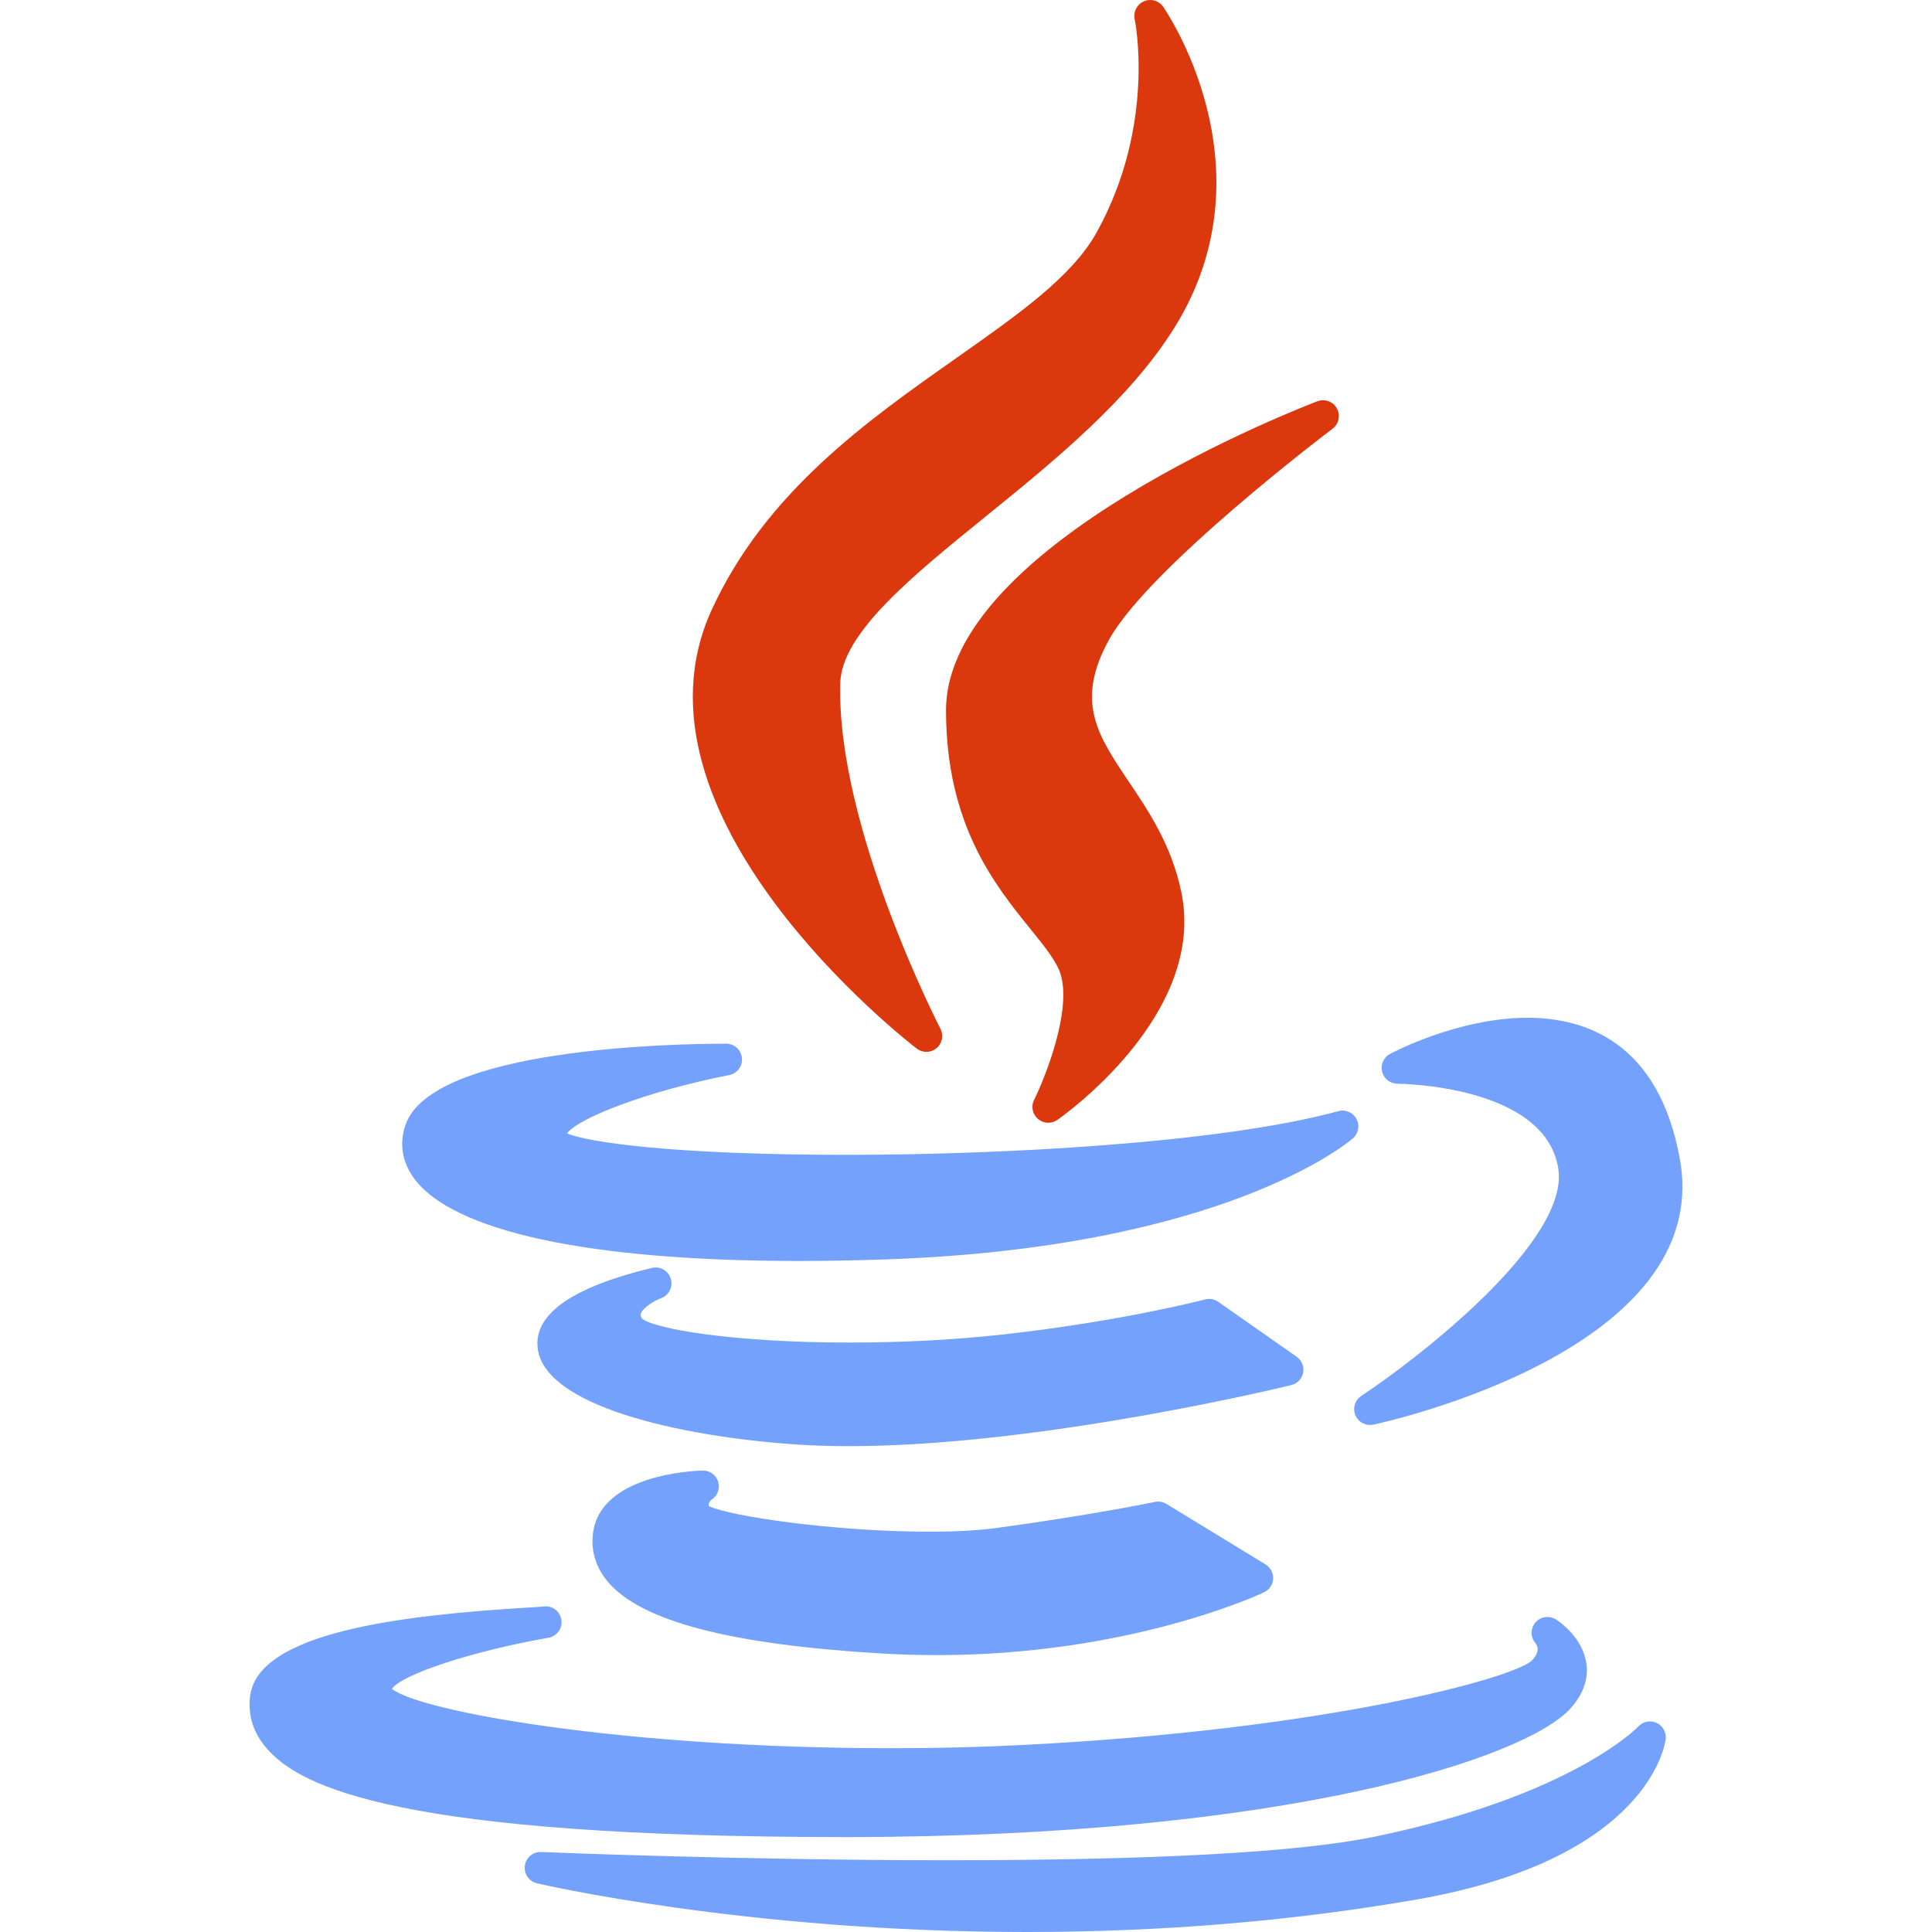
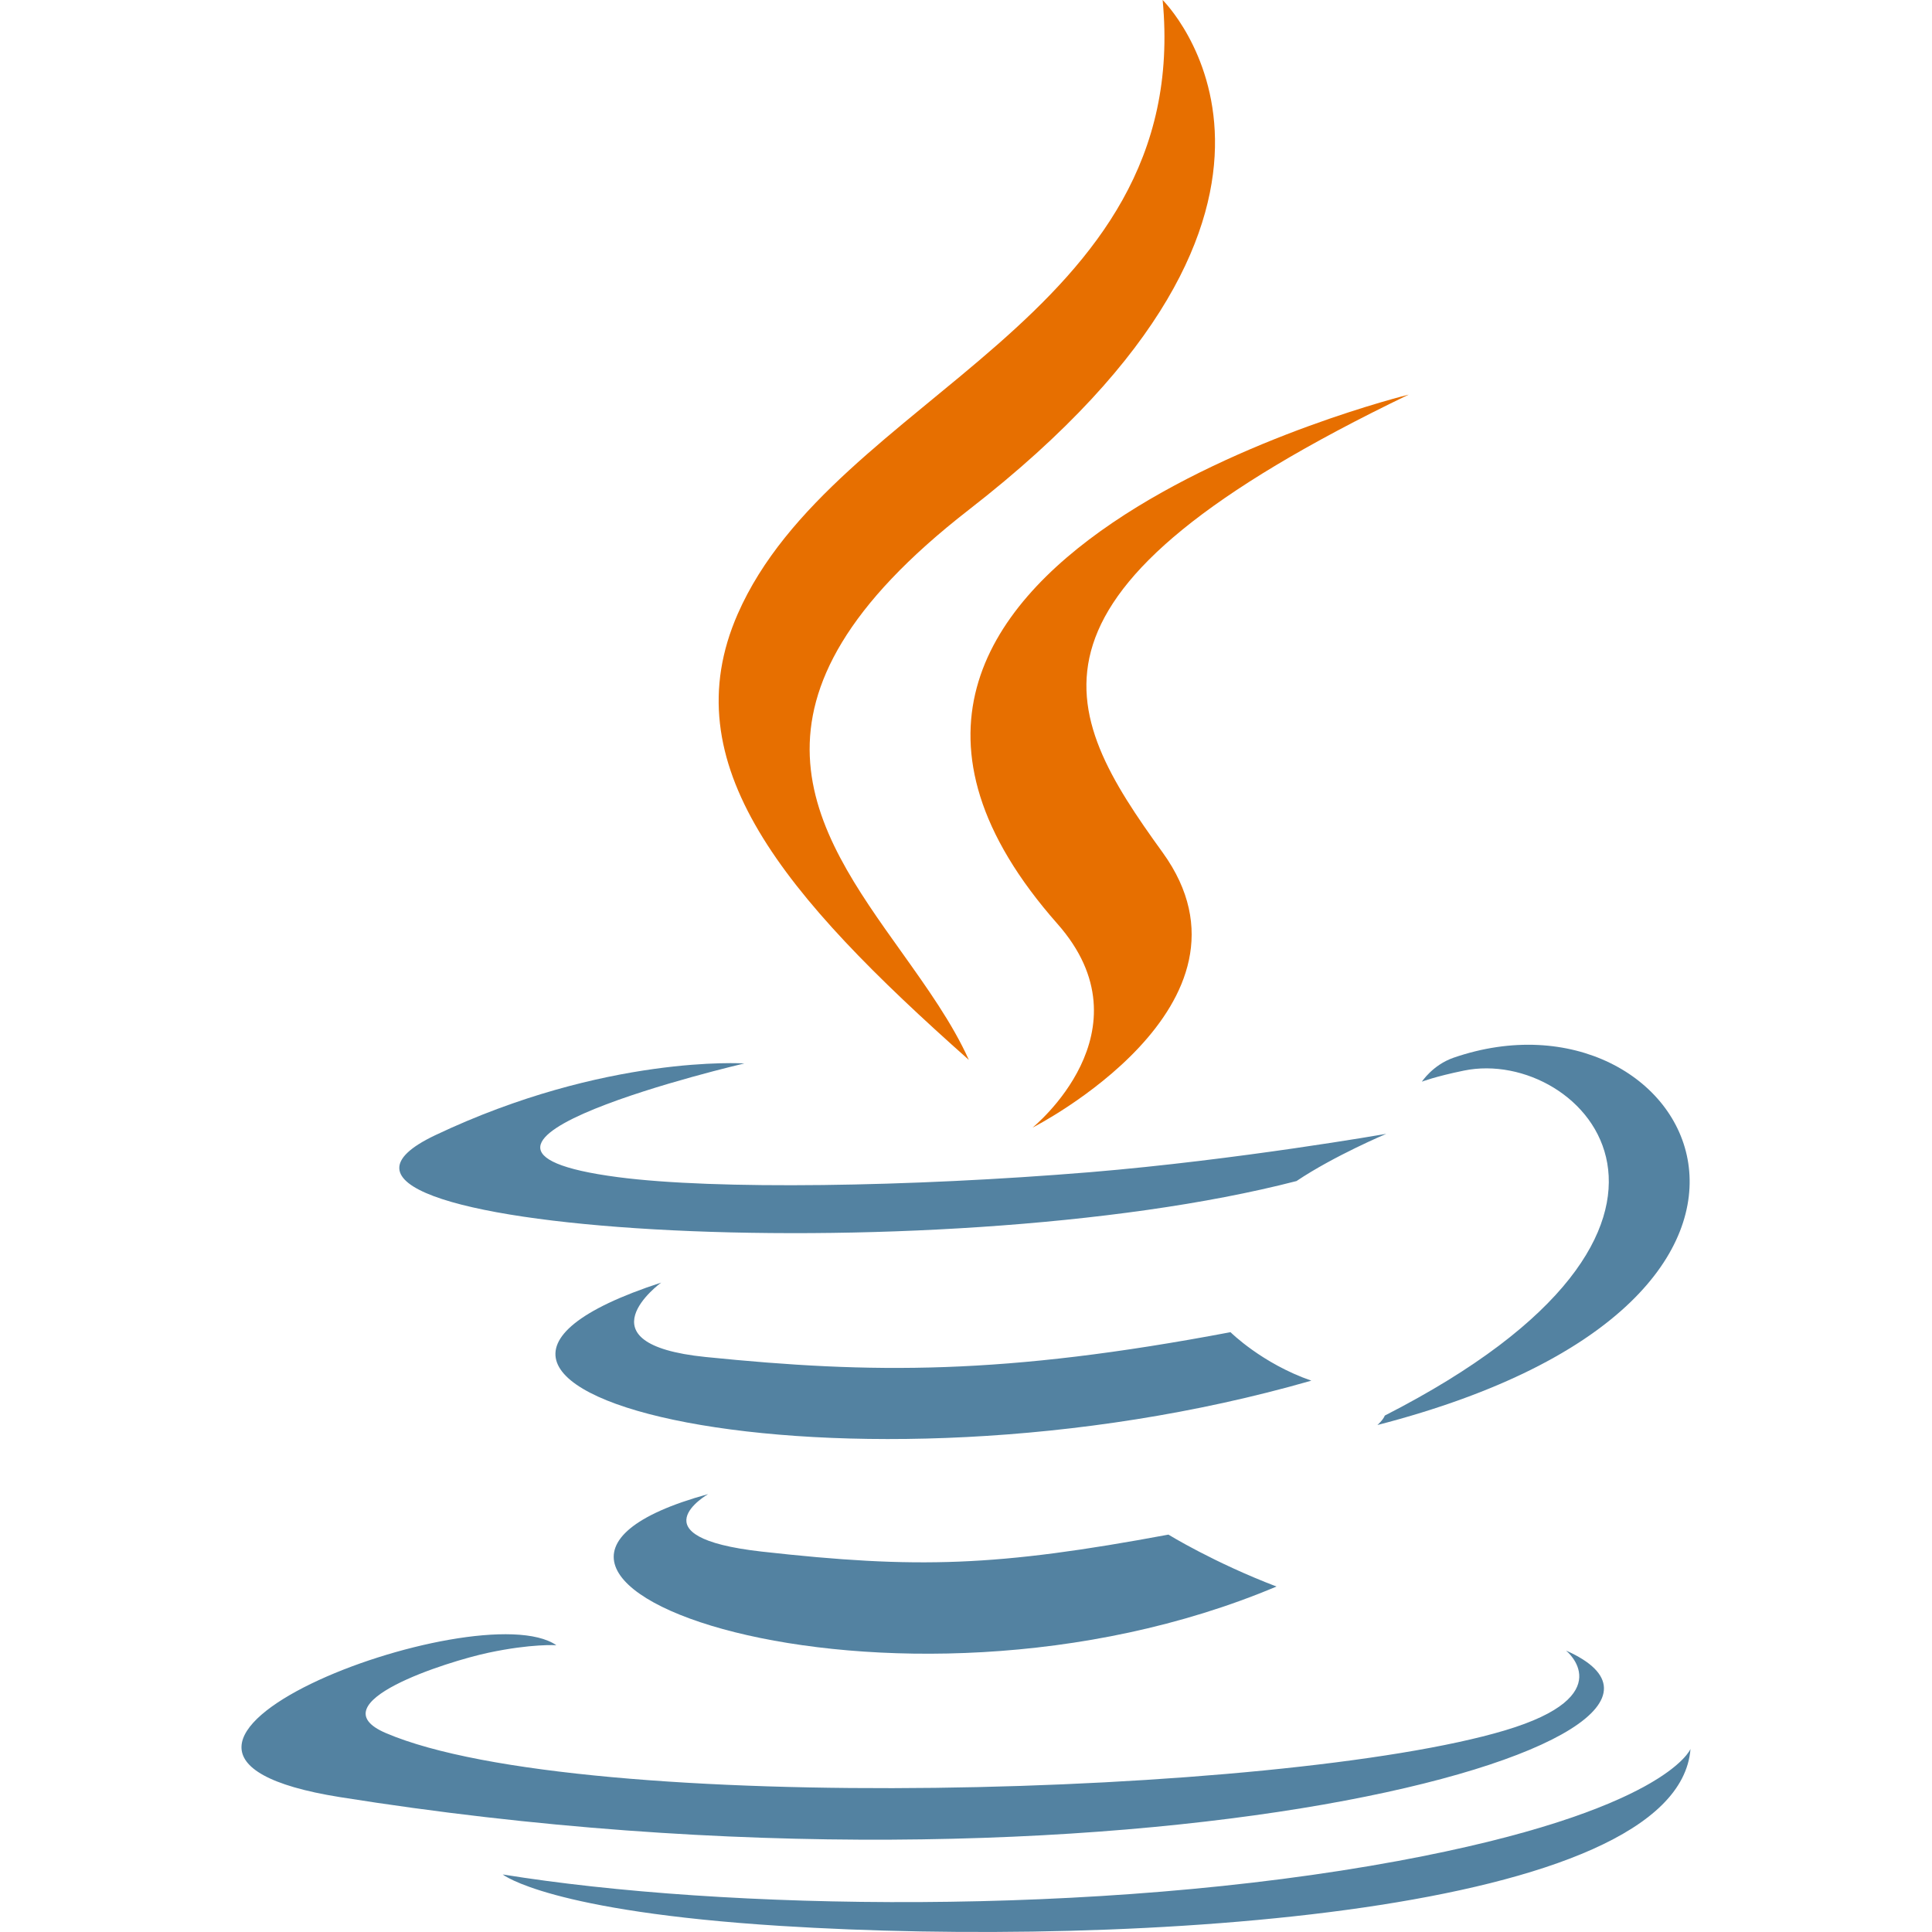
- <svg xmlns="http://www.w3.org/2000/svg" version="1.1" id="Layer_1" x="0px" y="0px" viewBox="0 0 511.998 511.998" style="enable-background:new 0 0 511.998 511.998;" xml:space="preserve">
-   <g>
-     <path style="fill:#DB380E;" d="M253.464,94.869c-23.658,16.639-50.471,35.498-64.838,66.699   c-24.954,54.435,51.062,113.812,54.311,116.313c0.755,0.581,1.659,0.871,2.56,0.871c0.957,0,1.915-0.327,2.693-0.979   c1.509-1.262,1.937-3.406,1.031-5.152c-0.275-0.53-27.561-53.53-26.547-91.552c0.359-13.243,18.892-28.266,38.512-44.171   c17.97-14.568,38.34-31.079,50.258-50.394c26.164-42.516-2.916-84.322-3.213-84.74c-1.155-1.622-3.287-2.209-5.11-1.41   c-1.821,0.804-2.83,2.773-2.414,4.72c0.059,0.277,5.714,27.923-10.022,56.406C284.203,73.25,269.959,83.268,253.464,94.869z" />
-     <path style="fill:#DB380E;" d="M353.137,113.617c1.669-1.257,2.159-3.55,1.15-5.38c-1.011-1.83-3.211-2.637-5.165-1.895   c-4.019,1.528-98.416,37.915-98.416,81.88c0,30.307,12.946,46.317,22.399,58.009c3.708,4.586,6.909,8.546,7.964,11.927   c2.97,9.743-4.066,27.353-7.025,33.317c-0.853,1.714-0.435,3.792,1.016,5.044c0.784,0.677,1.763,1.021,2.743,1.021   c0.834,0,1.672-0.248,2.396-0.752c1.623-1.128,39.667-28.026,32.844-60.433c-2.542-12.318-8.595-21.318-13.936-29.26   c-8.274-12.305-14.25-21.193-5.184-37.609C304.545,150.338,352.65,113.981,353.137,113.617z" />
-   </g>
-   <g>
-     <path style="fill:#73A1FB;" d="M107.418,298.236c-1.618,4.845-0.854,9.651,2.207,13.903c10.233,14.207,46.48,22.029,102.068,22.029   c0.003,0,0.005,0,0.007,0c7.532,0,15.484-0.148,23.629-0.44c88.875-3.181,121.839-30.869,123.199-32.046   c1.482-1.283,1.878-3.419,0.957-5.147c-0.922-1.727-2.909-2.595-4.808-2.072c-31.301,8.546-89.748,11.58-130.288,11.58   c-45.363,0-68.465-3.268-74.121-5.681c2.902-3.985,20.802-11.101,42.983-15.464c2.12-0.416,3.577-2.374,3.367-4.524   s-2.016-3.79-4.177-3.79C179.439,276.584,114.234,277.628,107.418,298.236z" />
-     <path style="fill:#73A1FB;" d="M404.812,269.718c-18.331,0-35.714,9.188-36.446,9.577c-1.695,0.908-2.555,2.852-2.09,4.72   c0.467,1.865,2.144,3.176,4.067,3.178c0.389,0,39.102,0.317,42.608,22.436c3.106,19.082-36.629,50-52.202,60.304   c-1.682,1.113-2.335,3.263-1.554,5.123c0.665,1.583,2.206,2.573,3.868,2.573c0.29,0,0.584-0.03,0.876-0.092   c3.696-0.791,90.406-19.899,81.238-70.384C439.584,276.213,420.138,269.718,404.812,269.718z" />
-     <path style="fill:#73A1FB;" d="M345.347,363.755c0.302-1.617-0.371-3.262-1.717-4.207l-20.791-14.563   c-1.014-0.71-2.295-0.933-3.485-0.618c-0.217,0.055-21.959,5.771-53.525,9.276c-12.528,1.405-26.56,2.147-40.582,2.147   c-31.558,0-52.192-3.708-55.197-6.428c-0.398-0.764-0.272-1.111-0.201-1.304c0.546-1.518,3.472-3.322,5.358-4.036   c2.083-0.771,3.206-3.033,2.558-5.157c-0.646-2.127-2.837-3.378-4.999-2.859c-20.856,5.033-31.054,12.071-30.312,20.918   c1.318,15.686,37.65,23.737,68.365,25.865c4.417,0.302,9.194,0.455,14.195,0.455c0.003,0,0.005,0,0.008,0   c51.074,0,116.55-16.025,117.204-16.188C343.825,366.666,345.044,365.375,345.347,363.755z" />
-     <path style="fill:#73A1FB;" d="M188.602,397.419c1.575-1.024,2.273-2.971,1.714-4.764c-0.557-1.793-2.234-2.971-4.118-2.946   c-2.795,0.074-27.349,1.182-29.068,16.815c-0.52,4.672,0.818,8.941,3.979,12.686c8.816,10.448,32.614,16.658,72.741,18.984   c4.747,0.285,9.569,0.428,14.334,0.428c51.015,0,85.373-15.973,86.812-16.653c1.395-0.66,2.315-2.031,2.397-3.571   s-0.687-3.001-2.003-3.806l-26.275-16.04c-0.912-0.556-2.003-0.74-3.043-0.527c-0.166,0.035-16.849,3.495-42.026,6.913   c-4.764,0.648-10.73,0.977-17.73,0.977c-25.15,0-53.124-4.109-58.489-6.8C187.749,398.613,187.848,397.975,188.602,397.419z" />
-     <path style="fill:#73A1FB;" d="M224.408,486.85c116.854-0.099,179.571-20.88,191.653-33.957c4.277-4.626,4.739-9.006,4.376-11.867   c-0.898-7.04-7.311-11.35-8.038-11.818c-1.754-1.128-4.108-0.833-5.476,0.745c-1.365,1.578-1.397,3.884-0.027,5.461   c0.737,0.948,1.163,2.535-0.992,4.692c-4.83,4.511-53.545,18.204-134.656,22.318c-11.111,0.577-22.765,0.871-34.636,0.873   c-72.623,0-125.772-9.948-132.749-15.744c2.689-3.864,21.489-10.037,41.482-13.529c2.253-0.393,3.775-2.516,3.426-4.776   c-0.349-2.259-2.432-3.814-4.709-3.519c-0.564,0.077-2.478,0.191-4.694,0.327c-32.988,2.014-71.109,6.503-73.098,23.5   c-0.604,5.179,0.935,9.881,4.576,13.973c8.909,10.01,34.516,23.319,153.558,23.319C224.406,486.85,224.406,486.85,224.408,486.85z" />
-     <path style="fill:#73A1FB;" d="M439.013,456.578c-1.652-0.764-3.604-0.378-4.836,0.952c-0.171,0.185-17.74,18.556-70.564,29.344   c-20.223,4.052-58.183,6.107-112.826,6.107c-54.745,0-106.838-2.154-107.357-2.176c-2.176-0.106-4.037,1.476-4.333,3.618   c-0.297,2.14,1.083,4.158,3.184,4.658c0.542,0.128,55.135,12.918,129.779,12.918c35.801,0,70.639-2.907,103.548-8.645   c61.361-10.757,65.657-41.183,65.81-42.473C441.632,459.078,440.662,457.342,439.013,456.578z" />
-   </g>
-   <g>
- </g>
-   <g>
- </g>
-   <g>
- </g>
-   <g>
- </g>
-   <g>
- </g>
-   <g>
- </g>
-   <g>
- </g>
-   <g>
- </g>
-   <g>
- </g>
-   <g>
- </g>
-   <g>
- </g>
-   <g>
- </g>
-   <g>
- </g>
-   <g>
- </g>
-   <g>
- </g>
+ <svg xmlns="http://www.w3.org/2000/svg" width="800px" height="800px" viewBox="0 0 32 32" fill="none">
+   <path d="M16.05 8.441C22.638 3.326 19.257 0 19.257 0C19.76 5.287 13.813 6.536 12.219 10.169C11.131 12.649 12.964 14.819 16.047 17.555C15.775 16.949 15.354 16.361 14.929 15.764C13.477 13.731 11.964 11.613 16.05 8.441Z" fill="#E76F00" />
+   <path d="M17.102 18.677C17.102 18.677 19.084 17.078 17.514 15.301C12.193 9.272 23.333 6.536 23.333 6.536C16.532 9.812 17.547 11.757 19.257 14.12C21.087 16.654 17.102 18.677 17.102 18.677Z" fill="#E76F00" />
+   <path d="M22.937 23.446C29.042 20.326 26.22 17.328 24.249 17.732C23.766 17.831 23.551 17.916 23.551 17.916C23.551 17.916 23.73 17.64 24.073 17.52C27.971 16.173 30.968 21.495 22.814 23.603C22.814 23.603 22.909 23.52 22.937 23.446Z" fill="#5382A1" />
+   <path d="M10.233 19.497C6.413 18.995 12.328 17.614 12.328 17.614C12.328 17.614 10.031 17.462 7.206 18.804C3.866 20.393 15.468 21.116 21.474 19.562C22.098 19.143 22.961 18.78 22.961 18.78C22.961 18.78 20.504 19.211 18.056 19.415C15.061 19.661 11.846 19.709 10.233 19.497Z" fill="#5382A1" />
+   <path d="M11.686 22.476C9.556 22.259 10.951 21.244 10.951 21.244C5.439 23.043 14.018 25.083 21.72 22.868C20.901 22.584 20.381 22.065 20.381 22.065C16.616 22.778 14.441 22.755 11.686 22.476Z" fill="#5382A1" />
+   <path d="M12.614 25.699C10.486 25.459 11.729 24.747 11.729 24.747C6.726 26.122 14.773 28.962 21.143 26.278C20.1 25.879 19.353 25.418 19.353 25.418C16.511 25.947 15.193 25.988 12.614 25.699Z" fill="#5382A1" />
+   <path d="M25.939 27.339C25.939 27.339 26.859 28.084 24.925 28.661C21.248 29.757 9.621 30.087 6.391 28.705C5.23 28.208 7.407 27.519 8.092 27.374C8.806 27.222 9.215 27.25 9.215 27.25C7.923 26.356 0.868 29.007 5.631 29.766C18.619 31.837 29.308 28.833 25.939 27.339Z" fill="#5382A1" />
+   <path d="M28 28.968C27.787 31.695 18.788 32.268 12.927 31.899C9.104 31.658 8.338 31.056 8.327 31.047C11.986 31.64 18.155 31.748 23.157 30.823C27.59 30.002 28 28.968 28 28.968Z" fill="#5382A1" />
</svg>
